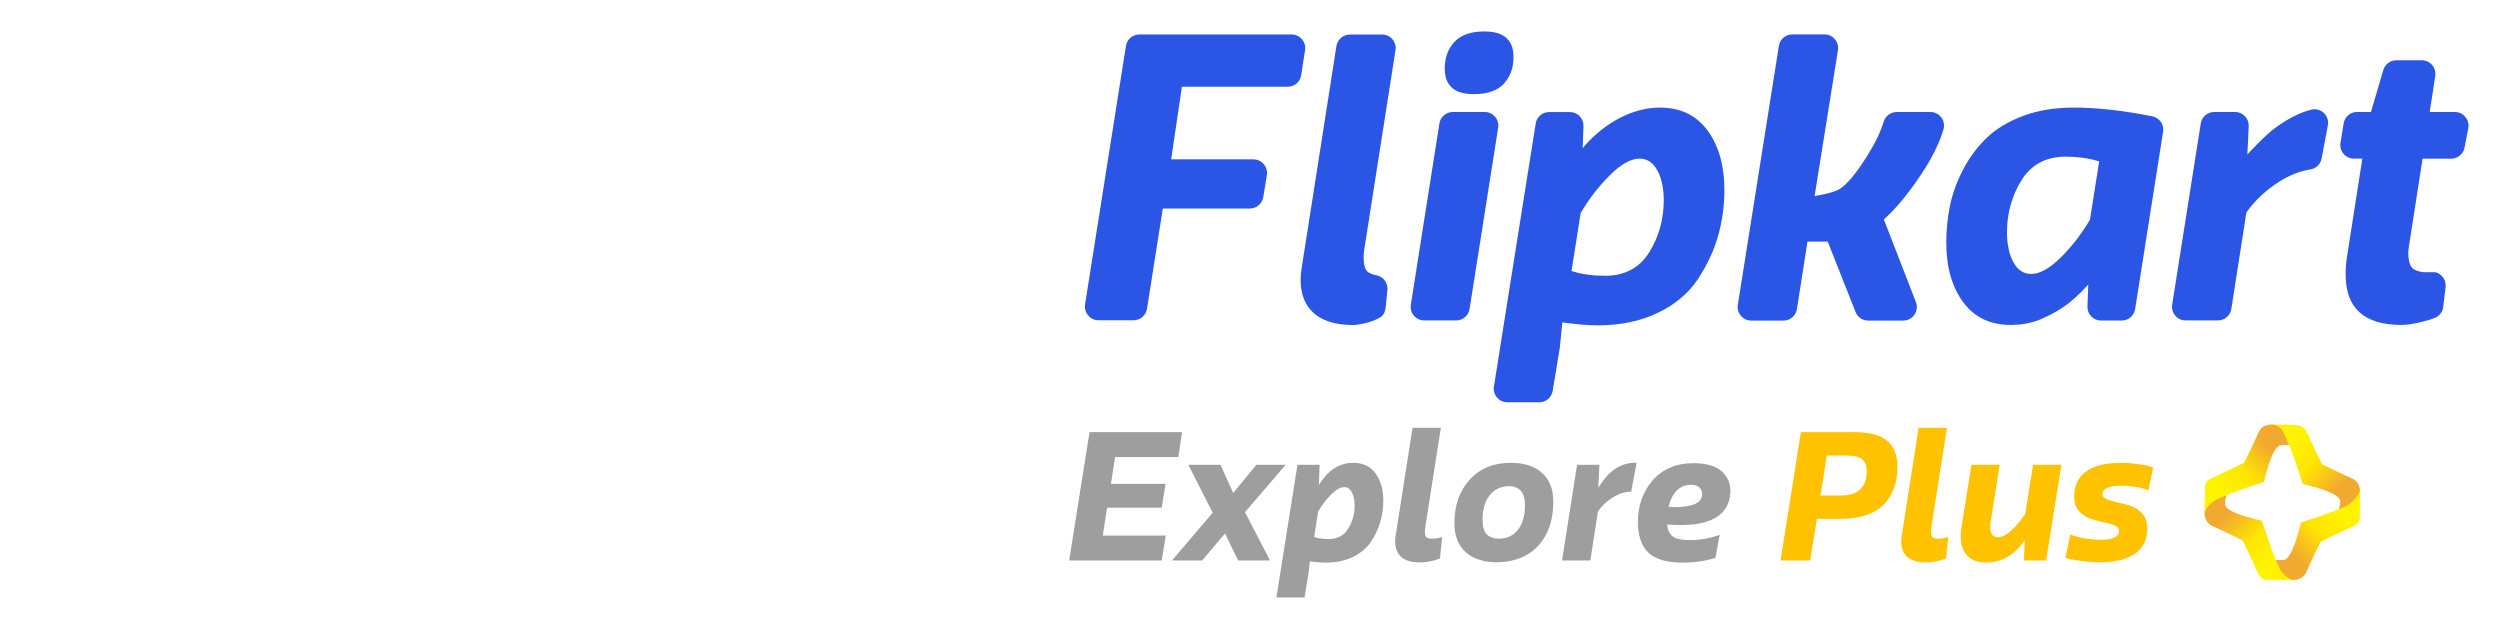
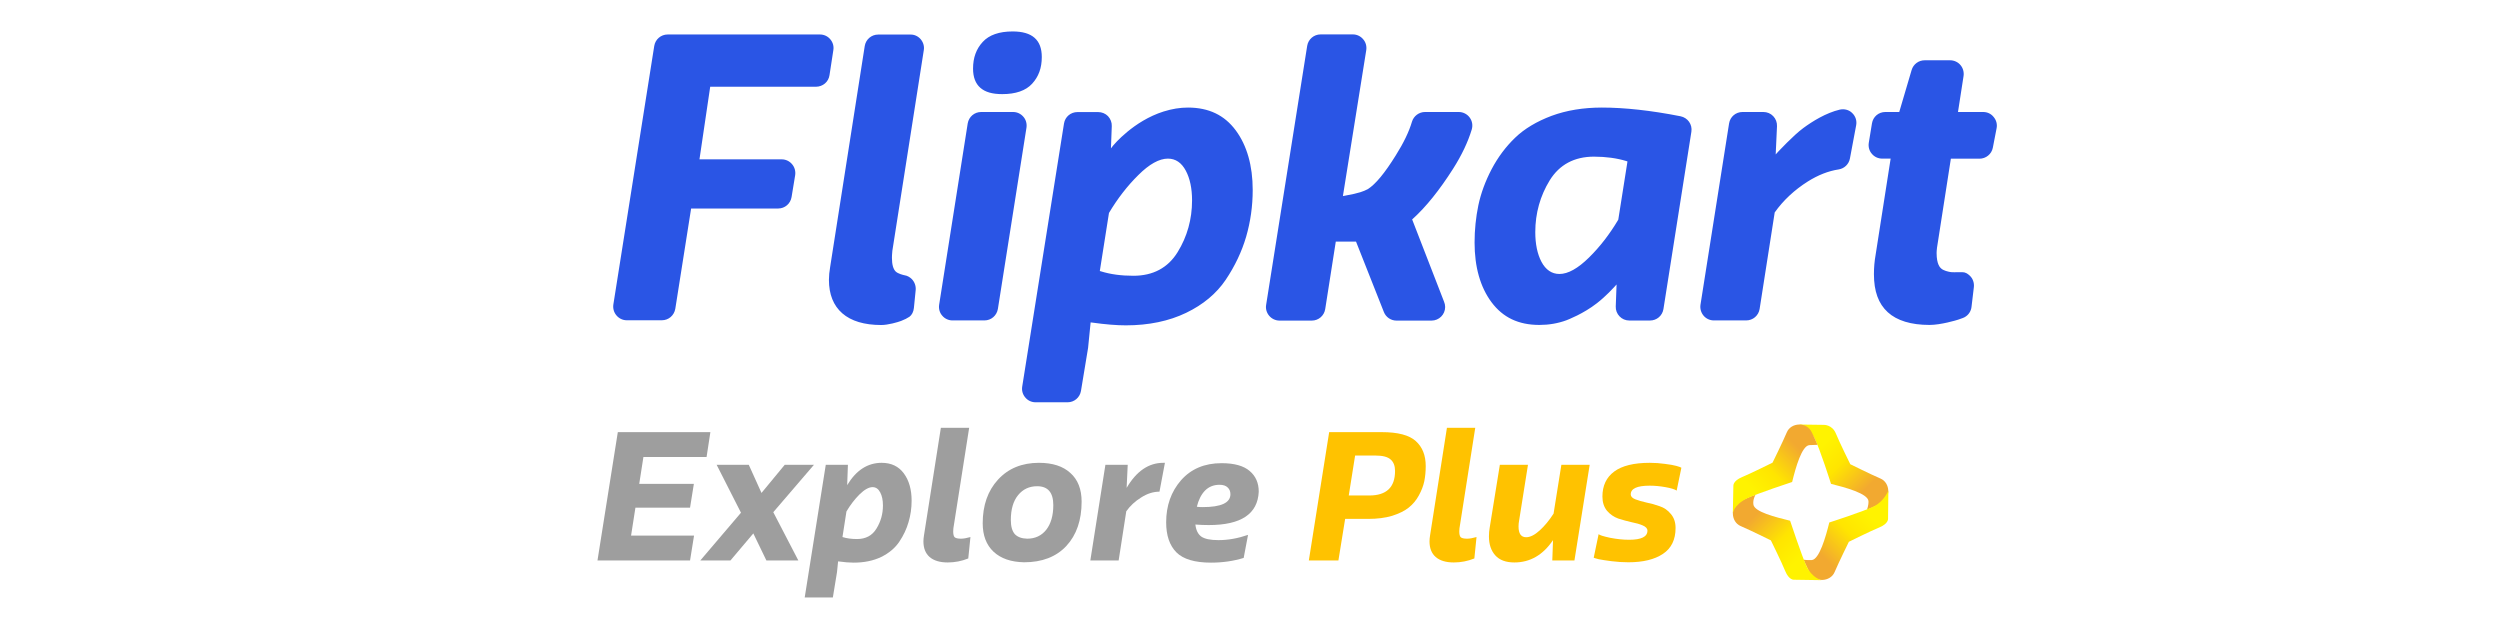
- <svg xmlns="http://www.w3.org/2000/svg" width="159" height="40" viewBox="0 0 159 40" fill="none">
+ <svg xmlns="http://www.w3.org/2000/svg" width="159" height="40" viewBox="30 0 159 40" fill="none">
  <path d="M82.756 4.783L83.001 3.188C83.043 2.938 82.97 2.688 82.803 2.495C82.642 2.302 82.402 2.193 82.147 2.193H72.465C72.037 2.193 71.678 2.5 71.61 2.922L69.01 19.363C68.973 19.613 69.041 19.869 69.208 20.062C69.369 20.254 69.609 20.369 69.859 20.369H72.094C72.522 20.369 72.876 20.062 72.949 19.64L73.955 13.261H79.494C79.916 13.261 80.276 12.954 80.344 12.531L80.573 11.14C80.609 10.89 80.542 10.635 80.375 10.442C80.208 10.244 79.969 10.134 79.713 10.134H74.486L75.169 5.517H81.897C82.334 5.512 82.694 5.21 82.756 4.783ZM133.507 10.27L133.439 10.244C132.84 10.061 132.142 9.963 131.376 9.963C130.13 9.963 129.182 10.468 128.562 11.469C127.957 12.453 127.644 13.563 127.644 14.762C127.644 15.518 127.775 16.153 128.035 16.648C128.306 17.159 128.692 17.425 129.182 17.425C129.729 17.425 130.359 17.07 131.063 16.377C131.751 15.7 132.381 14.887 132.923 13.97L133.507 10.27ZM137.572 8.378L135.795 19.655C135.727 20.082 135.367 20.385 134.94 20.385H133.622C133.387 20.385 133.163 20.291 133.001 20.119C132.84 19.952 132.751 19.723 132.762 19.488L132.814 18.092L132.658 18.264C132.652 18.269 132.147 18.832 131.563 19.285C130.693 19.962 129.729 20.327 129.625 20.369C129.088 20.567 128.51 20.666 127.905 20.666C126.576 20.666 125.586 20.192 124.862 19.223C124.143 18.258 123.783 16.977 123.783 15.424C123.783 14.616 123.866 13.819 124.023 13.058C124.184 12.297 124.466 11.526 124.867 10.76C125.268 9.999 125.774 9.322 126.368 8.754C126.957 8.186 127.738 7.722 128.681 7.367C129.625 7.018 130.703 6.841 131.876 6.841C133.319 6.841 135.003 7.024 136.879 7.394C137.342 7.487 137.645 7.915 137.572 8.378ZM147.014 6.971C146.128 7.18 145.263 7.722 144.69 8.144C144.039 8.623 143.106 9.64 143.09 9.65L142.934 9.822L143.017 8.029C143.028 7.795 142.944 7.56 142.777 7.388C142.616 7.216 142.387 7.123 142.152 7.123H140.823C140.396 7.123 140.036 7.425 139.969 7.852L138.15 19.384C138.114 19.634 138.186 19.884 138.348 20.077C138.51 20.27 138.749 20.379 139.005 20.379H141.058C141.485 20.379 141.845 20.072 141.912 19.65L142.871 13.511C143.418 12.74 144.127 12.078 144.987 11.536C145.628 11.135 146.284 10.874 146.941 10.775C147.301 10.718 147.587 10.442 147.655 10.082L148.051 7.972C148.108 7.685 148.015 7.393 147.801 7.19C147.603 6.987 147.301 6.909 147.014 6.971ZM105.815 12.745C105.815 11.985 105.68 11.349 105.419 10.859C105.148 10.348 104.768 10.088 104.278 10.088C103.731 10.088 103.095 10.437 102.397 11.135C101.704 11.818 101.078 12.625 100.531 13.543L99.948 17.237L100.021 17.258C100.62 17.446 101.313 17.539 102.084 17.539C103.335 17.539 104.283 17.034 104.898 16.034C105.503 15.054 105.815 13.949 105.815 12.745ZM108.593 8.29C109.307 9.254 109.672 10.536 109.672 12.084C109.672 13.105 109.531 14.105 109.255 15.054C108.978 16.002 108.541 16.924 107.952 17.8C107.368 18.665 106.524 19.374 105.44 19.895C104.351 20.421 103.059 20.692 101.605 20.692C101.032 20.692 100.307 20.635 99.453 20.515L99.364 20.505L99.208 22.068C99.203 22.084 99.203 22.099 99.203 22.12L98.749 24.866C98.676 25.283 98.322 25.585 97.9 25.585H95.862C95.607 25.585 95.372 25.476 95.211 25.283C95.044 25.09 94.971 24.84 95.013 24.585L97.671 7.852C97.738 7.43 98.098 7.128 98.525 7.128H99.844C100.078 7.128 100.307 7.221 100.469 7.388C100.63 7.56 100.719 7.789 100.709 8.019L100.656 9.436L100.813 9.238C100.828 9.223 102.084 7.696 104.007 7.091C104.539 6.924 105.049 6.841 105.565 6.841C106.873 6.846 107.869 7.315 108.593 8.29ZM156.133 7.123H154.528L154.883 4.83C154.919 4.58 154.846 4.324 154.685 4.137C154.523 3.944 154.278 3.834 154.028 3.834H152.407C152.027 3.834 151.688 4.084 151.579 4.454L150.792 7.123H149.906C149.479 7.123 149.125 7.425 149.057 7.847L148.854 9.087C148.817 9.337 148.88 9.592 149.052 9.785C149.213 9.978 149.453 10.088 149.708 10.088H150.245L149.286 16.226C149.218 16.612 149.182 17.013 149.182 17.435C149.182 18.524 149.468 19.316 150.063 19.858C150.646 20.39 151.537 20.666 152.72 20.666C153.429 20.666 154.429 20.369 154.549 20.327C154.643 20.291 154.82 20.234 154.841 20.223C154.878 20.208 154.914 20.192 154.945 20.176C155.195 20.041 155.357 19.796 155.388 19.52L155.539 18.248C155.565 17.982 155.472 17.711 155.274 17.529C155.216 17.477 155.159 17.43 155.091 17.388C155.044 17.368 155.003 17.346 154.956 17.331C154.924 17.32 154.846 17.305 154.539 17.31C154.466 17.31 154.388 17.315 154.31 17.315C154.169 17.315 154.08 17.31 154.033 17.3C153.913 17.279 153.616 17.216 153.465 17.081C153.392 17.018 153.168 16.82 153.168 16.091C153.168 16.018 153.174 15.908 153.194 15.752L154.075 10.093H155.894C156.305 10.093 156.665 9.801 156.743 9.4L156.983 8.159C157.035 7.904 156.967 7.644 156.8 7.446C156.639 7.237 156.394 7.123 156.133 7.123ZM123.47 7.472C123.309 7.253 123.048 7.123 122.777 7.123H120.63C120.25 7.123 119.911 7.378 119.802 7.738C119.619 8.363 119.276 9.082 118.77 9.884C118.067 11.015 117.488 11.713 116.998 12.026L116.92 12.063C116.748 12.151 116.477 12.281 115.529 12.448L115.409 12.469L116.894 3.188C116.931 2.938 116.863 2.683 116.696 2.495C116.535 2.302 116.295 2.188 116.045 2.188H113.992C113.564 2.188 113.205 2.495 113.137 2.917L110.526 19.389C110.484 19.64 110.557 19.89 110.719 20.082C110.881 20.275 111.125 20.39 111.376 20.39H113.429C113.856 20.39 114.216 20.082 114.283 19.66L114.956 15.366H116.243L118.014 19.843C118.145 20.176 118.463 20.39 118.817 20.39H121.047C121.521 20.39 121.912 20.004 121.912 19.525C121.912 19.41 121.886 19.29 121.839 19.181L119.812 13.954L119.854 13.918C120.693 13.162 121.553 12.089 122.413 10.739C122.97 9.864 123.366 9.019 123.601 8.243C123.684 7.972 123.632 7.69 123.47 7.472ZM93.741 5.986C94.596 5.986 95.237 5.768 95.643 5.325C96.055 4.876 96.258 4.324 96.258 3.626C96.258 3.084 96.107 2.678 95.8 2.407C95.497 2.136 95.028 2 94.403 2C93.549 2 92.907 2.224 92.506 2.662C92.089 3.11 91.886 3.668 91.886 4.366C91.886 4.908 92.043 5.314 92.345 5.58C92.657 5.856 93.111 5.986 93.741 5.986ZM94.434 7.123H92.402C91.975 7.123 91.62 7.425 91.547 7.847L89.729 19.384C89.692 19.634 89.76 19.89 89.927 20.077C90.088 20.27 90.328 20.379 90.578 20.379H92.611C93.038 20.379 93.392 20.072 93.465 19.65L95.284 8.118C95.32 7.868 95.252 7.612 95.086 7.425C94.924 7.237 94.69 7.123 94.434 7.123ZM88.556 2.495C88.718 2.688 88.796 2.938 88.754 3.188L86.753 15.955C86.732 16.174 86.727 16.309 86.727 16.398C86.727 16.825 86.811 17.122 86.972 17.274C87.123 17.414 87.457 17.492 87.514 17.503C87.697 17.529 87.868 17.623 87.999 17.758C88.171 17.941 88.259 18.191 88.238 18.441L88.124 19.587C88.098 19.832 87.993 20.035 87.842 20.145C87.702 20.239 87.53 20.327 87.311 20.411C87.092 20.494 86.477 20.671 86.05 20.671C84.971 20.671 84.137 20.421 83.569 19.926C83.007 19.436 82.72 18.722 82.72 17.8C82.72 17.55 82.746 17.274 82.798 16.977C82.814 16.852 84.971 3.079 84.997 2.928C85.065 2.506 85.424 2.198 85.852 2.198H87.905C88.155 2.193 88.39 2.302 88.556 2.495Z" fill="#2A55E5" />
  <path d="M147.678 29.524C147.678 29.524 148.967 30.165 149.603 30.437C150.221 30.701 150.291 31.69 149.611 32.025C148.93 32.359 148.742 32.413 148.742 32.413C148.742 32.413 148.849 32.136 148.835 31.868C148.791 31.39 147.385 31.003 146.453 30.774C146.453 30.774 145.738 28.521 145.414 27.894C145.089 27.263 144.43 27 144.43 27L145.988 27.021C145.988 27.021 146.524 26.995 146.762 27.572C146.999 28.151 147.678 29.524 147.678 29.524Z" fill="url(#paint0_linear_11912_12661)" />
  <path d="M147.588 34.458C147.588 34.458 146.956 35.737 146.678 36.391C146.414 37.012 145.409 37.082 145.076 36.399C144.743 35.716 144.709 35.595 144.709 35.595C144.709 35.595 144.91 35.635 145.23 35.62C145.706 35.577 146.114 34.165 146.343 33.23C146.343 33.23 148.585 32.511 149.212 32.187C149.841 31.861 150.101 31.199 150.101 31.199L150.08 32.997C150.08 32.997 150.107 33.303 149.532 33.542C148.955 33.778 147.588 34.458 147.588 34.458Z" fill="url(#paint1_linear_11912_12661)" />
  <path d="M142.628 34.368C142.628 34.368 141.346 33.731 140.703 33.456C140.084 33.192 140.014 32.201 140.695 31.868C141.375 31.534 141.649 31.473 141.649 31.473C141.649 31.473 141.472 31.756 141.515 32.076C141.56 32.555 142.922 32.889 143.851 33.119C143.851 33.119 144.593 35.358 144.89 35.998C145.252 36.778 145.852 36.898 145.852 36.898L144.085 36.871C144.085 36.871 143.779 36.898 143.541 36.321C143.306 35.741 142.628 34.368 142.628 34.368Z" fill="url(#paint2_linear_11912_12661)" />
  <path d="M142.734 29.425C142.734 29.425 143.368 28.14 143.643 27.493C143.906 26.872 144.892 26.803 145.225 27.485C145.558 28.168 145.59 28.291 145.59 28.291C145.59 28.291 145.339 28.295 145.073 28.31C144.596 28.355 144.208 29.721 143.98 30.655C143.98 30.655 141.744 31.389 141.111 31.698C140.24 32.122 140.207 32.666 140.207 32.666L140.243 30.89C140.243 30.89 140.216 30.584 140.791 30.345C141.366 30.106 142.734 29.425 142.734 29.425Z" fill="url(#paint3_linear_11912_12661)" />
  <path d="M73.887 35.645H68L69.293 27.484H75.18L74.938 29.066H70.921L70.655 30.774H74.13L73.887 32.286H70.413L70.136 34.064H74.141L73.887 35.645Z" fill="#9E9E9E" />
  <path d="M80.774 35.645H78.742L77.911 33.925L76.457 35.645H74.54L77.126 32.609L75.579 29.562H77.623L78.431 31.351L79.908 29.562H81.767L79.181 32.575L80.774 35.645Z" fill="#9E9E9E" />
  <path d="M86.074 29.435C86.682 29.435 87.151 29.658 87.482 30.105C87.813 30.551 87.979 31.132 87.979 31.848C87.979 32.317 87.913 32.771 87.782 33.21C87.659 33.641 87.463 34.056 87.194 34.456C86.924 34.857 86.54 35.18 86.039 35.426C85.539 35.665 84.954 35.784 84.285 35.784C84.023 35.784 83.696 35.757 83.303 35.703L83.234 36.384L82.969 38H81.179L82.519 29.562H83.927L83.881 30.855C84.45 29.908 85.181 29.435 86.074 29.435ZM85.497 30.982C85.258 30.982 84.981 31.136 84.666 31.444C84.358 31.751 84.081 32.113 83.834 32.529L83.581 34.156C83.85 34.241 84.158 34.283 84.504 34.283C85.058 34.283 85.47 34.064 85.739 33.625C86.016 33.179 86.155 32.686 86.155 32.148C86.155 31.809 86.097 31.532 85.982 31.317C85.866 31.093 85.704 30.982 85.497 30.982Z" fill="#9E9E9E" />
  <path d="M91.72 34.156L91.582 35.518C91.158 35.688 90.724 35.772 90.277 35.772C89.777 35.772 89.392 35.657 89.123 35.426C88.861 35.195 88.73 34.864 88.73 34.433C88.73 34.318 88.742 34.191 88.765 34.052L89.839 27.207H91.639L90.635 33.602C90.627 33.694 90.624 33.76 90.624 33.798C90.624 33.983 90.654 34.106 90.716 34.168C90.785 34.229 90.92 34.26 91.12 34.26C91.282 34.26 91.482 34.225 91.72 34.156Z" fill="#9E9E9E" />
  <path d="M95.132 35.761C94.301 35.745 93.654 35.522 93.192 35.091C92.731 34.66 92.5 34.056 92.5 33.279C92.5 32.14 92.823 31.216 93.469 30.509C94.124 29.793 94.993 29.435 96.078 29.435C96.94 29.435 97.606 29.65 98.075 30.081C98.552 30.505 98.791 31.113 98.791 31.905C98.791 33.083 98.468 34.022 97.821 34.722C97.175 35.414 96.278 35.761 95.132 35.761ZM95.328 34.26C95.836 34.26 96.24 34.072 96.54 33.694C96.84 33.31 96.99 32.786 96.99 32.125C96.99 31.324 96.648 30.924 95.963 30.924C95.463 30.924 95.059 31.113 94.751 31.49C94.443 31.867 94.289 32.394 94.289 33.071C94.289 33.479 94.374 33.779 94.543 33.972C94.72 34.156 94.982 34.252 95.328 34.26Z" fill="#9E9E9E" />
  <path d="M99.345 35.645L100.303 29.562H101.723L101.654 31.028C102.277 29.966 103.054 29.435 103.986 29.435H104.089L103.743 31.27C103.351 31.27 102.962 31.393 102.577 31.64C102.192 31.878 101.877 32.171 101.631 32.517L101.146 35.645H99.345Z" fill="#9E9E9E" />
  <path d="M110.056 31.27C109.994 32.686 108.936 33.394 106.881 33.394C106.589 33.394 106.304 33.383 106.027 33.36C106.065 33.714 106.189 33.968 106.396 34.122C106.612 34.276 106.977 34.352 107.493 34.352C108.101 34.352 108.728 34.241 109.375 34.018L109.098 35.484C108.451 35.684 107.758 35.784 107.02 35.784C105.988 35.784 105.253 35.565 104.815 35.126C104.384 34.687 104.168 34.052 104.168 33.221C104.168 32.159 104.484 31.267 105.115 30.543C105.754 29.82 106.612 29.458 107.689 29.458C108.497 29.458 109.094 29.623 109.478 29.954C109.863 30.278 110.056 30.716 110.056 31.27ZM106.119 32.228C106.196 32.244 106.319 32.252 106.489 32.252C107.666 32.252 108.255 31.978 108.255 31.432C108.255 31.255 108.197 31.113 108.082 31.005C107.966 30.889 107.793 30.832 107.562 30.832C107.193 30.832 106.885 30.955 106.639 31.201C106.4 31.447 106.227 31.79 106.119 32.228Z" fill="#9E9E9E" />
  <path d="M115.123 35.645H113.242L114.535 27.484H117.882C118.906 27.484 119.625 27.673 120.041 28.05C120.464 28.427 120.676 28.958 120.676 29.643C120.676 29.989 120.645 30.312 120.584 30.612C120.522 30.905 120.407 31.205 120.237 31.513C120.076 31.813 119.86 32.071 119.591 32.286C119.329 32.494 118.979 32.667 118.54 32.806C118.102 32.937 117.594 33.002 117.017 33.002H115.551L115.123 35.645ZM115.781 31.513H117.086C118.179 31.513 118.725 30.993 118.725 29.954C118.725 29.631 118.633 29.389 118.448 29.227C118.263 29.058 117.944 28.973 117.49 28.973H116.185L115.781 31.513Z" fill="#FFC200" />
  <path d="M123.907 34.156L123.769 35.518C123.345 35.688 122.91 35.772 122.464 35.772C121.964 35.772 121.579 35.657 121.31 35.426C121.048 35.195 120.917 34.864 120.917 34.433C120.917 34.318 120.929 34.191 120.952 34.052L122.025 27.207H123.826L122.822 33.602C122.814 33.694 122.81 33.76 122.81 33.798C122.81 33.983 122.841 34.106 122.903 34.168C122.972 34.229 123.107 34.26 123.307 34.26C123.468 34.26 123.668 34.225 123.907 34.156Z" fill="#FFC200" />
  <path d="M131.104 29.562L130.134 35.645H128.726L128.772 34.352C128.133 35.299 127.314 35.772 126.313 35.772C125.775 35.772 125.371 35.622 125.101 35.322C124.832 35.022 124.697 34.622 124.697 34.122C124.697 33.914 124.713 33.729 124.743 33.568L125.39 29.562H127.179L126.614 33.117C126.59 33.233 126.579 33.356 126.579 33.487C126.579 33.941 126.741 34.168 127.064 34.168C127.318 34.168 127.602 34.026 127.918 33.741C128.234 33.456 128.53 33.098 128.807 32.667L129.303 29.562H131.104Z" fill="#FFC200" />
  <path d="M131.36 35.472L131.672 33.972C131.726 34.033 131.968 34.11 132.399 34.203C132.83 34.287 133.234 34.329 133.611 34.329C134.389 34.329 134.777 34.137 134.777 33.752C134.777 33.614 134.677 33.502 134.477 33.417C134.285 33.333 134.046 33.264 133.761 33.21C133.484 33.148 133.203 33.071 132.919 32.979C132.642 32.879 132.403 32.713 132.203 32.483C132.011 32.244 131.914 31.944 131.914 31.582C131.914 30.889 132.165 30.358 132.665 29.989C133.165 29.62 133.919 29.435 134.927 29.435C135.258 29.435 135.581 29.458 135.897 29.504C136.212 29.543 136.451 29.585 136.613 29.631C136.782 29.677 136.89 29.716 136.936 29.747L136.636 31.201C136.505 31.116 136.266 31.043 135.92 30.982C135.574 30.92 135.239 30.889 134.916 30.889C134.115 30.889 133.715 31.074 133.715 31.444C133.715 31.574 133.811 31.678 134.004 31.755C134.204 31.832 134.442 31.901 134.719 31.963C134.997 32.017 135.274 32.094 135.551 32.194C135.835 32.286 136.074 32.452 136.266 32.69C136.466 32.921 136.566 33.217 136.566 33.579C136.566 34.326 136.297 34.876 135.758 35.23C135.227 35.584 134.496 35.761 133.565 35.761C133.211 35.761 132.853 35.738 132.492 35.692C132.13 35.645 131.857 35.603 131.672 35.565C131.495 35.518 131.391 35.488 131.36 35.472Z" fill="#FFC200" />
  <defs>
    <linearGradient id="paint0_linear_11912_12661" x1="144.463" y1="26.966" x2="149.609" y2="32.094" gradientUnits="userSpaceOnUse">
      <stop offset="0.041" stop-color="#FFF300" />
      <stop offset="0.273" stop-color="#FFF300" />
      <stop offset="0.502" stop-color="#FFE500" />
      <stop offset="0.813" stop-color="#F2A930" />
    </linearGradient>
    <linearGradient id="paint1_linear_11912_12661" x1="145.01" y1="36.4" x2="150.165" y2="31.263" gradientUnits="userSpaceOnUse">
      <stop offset="0.187" stop-color="#F2A930" />
      <stop offset="0.498" stop-color="#FFE500" />
      <stop offset="0.727" stop-color="#FFF300" />
      <stop offset="0.959" stop-color="#FFF300" />
    </linearGradient>
    <linearGradient id="paint2_linear_11912_12661" x1="140.703" y1="31.791" x2="145.84" y2="36.91" gradientUnits="userSpaceOnUse">
      <stop offset="0.187" stop-color="#F2A930" />
      <stop offset="0.498" stop-color="#FFE500" />
      <stop offset="0.727" stop-color="#FFF300" />
      <stop offset="0.959" stop-color="#FFF300" />
    </linearGradient>
    <linearGradient id="paint3_linear_11912_12661" x1="140.179" y1="32.638" x2="145.322" y2="27.514" gradientUnits="userSpaceOnUse">
      <stop offset="0.041" stop-color="#FFF300" />
      <stop offset="0.273" stop-color="#FFF300" />
      <stop offset="0.502" stop-color="#FFE500" />
      <stop offset="0.813" stop-color="#F2A930" />
    </linearGradient>
  </defs>
</svg>
